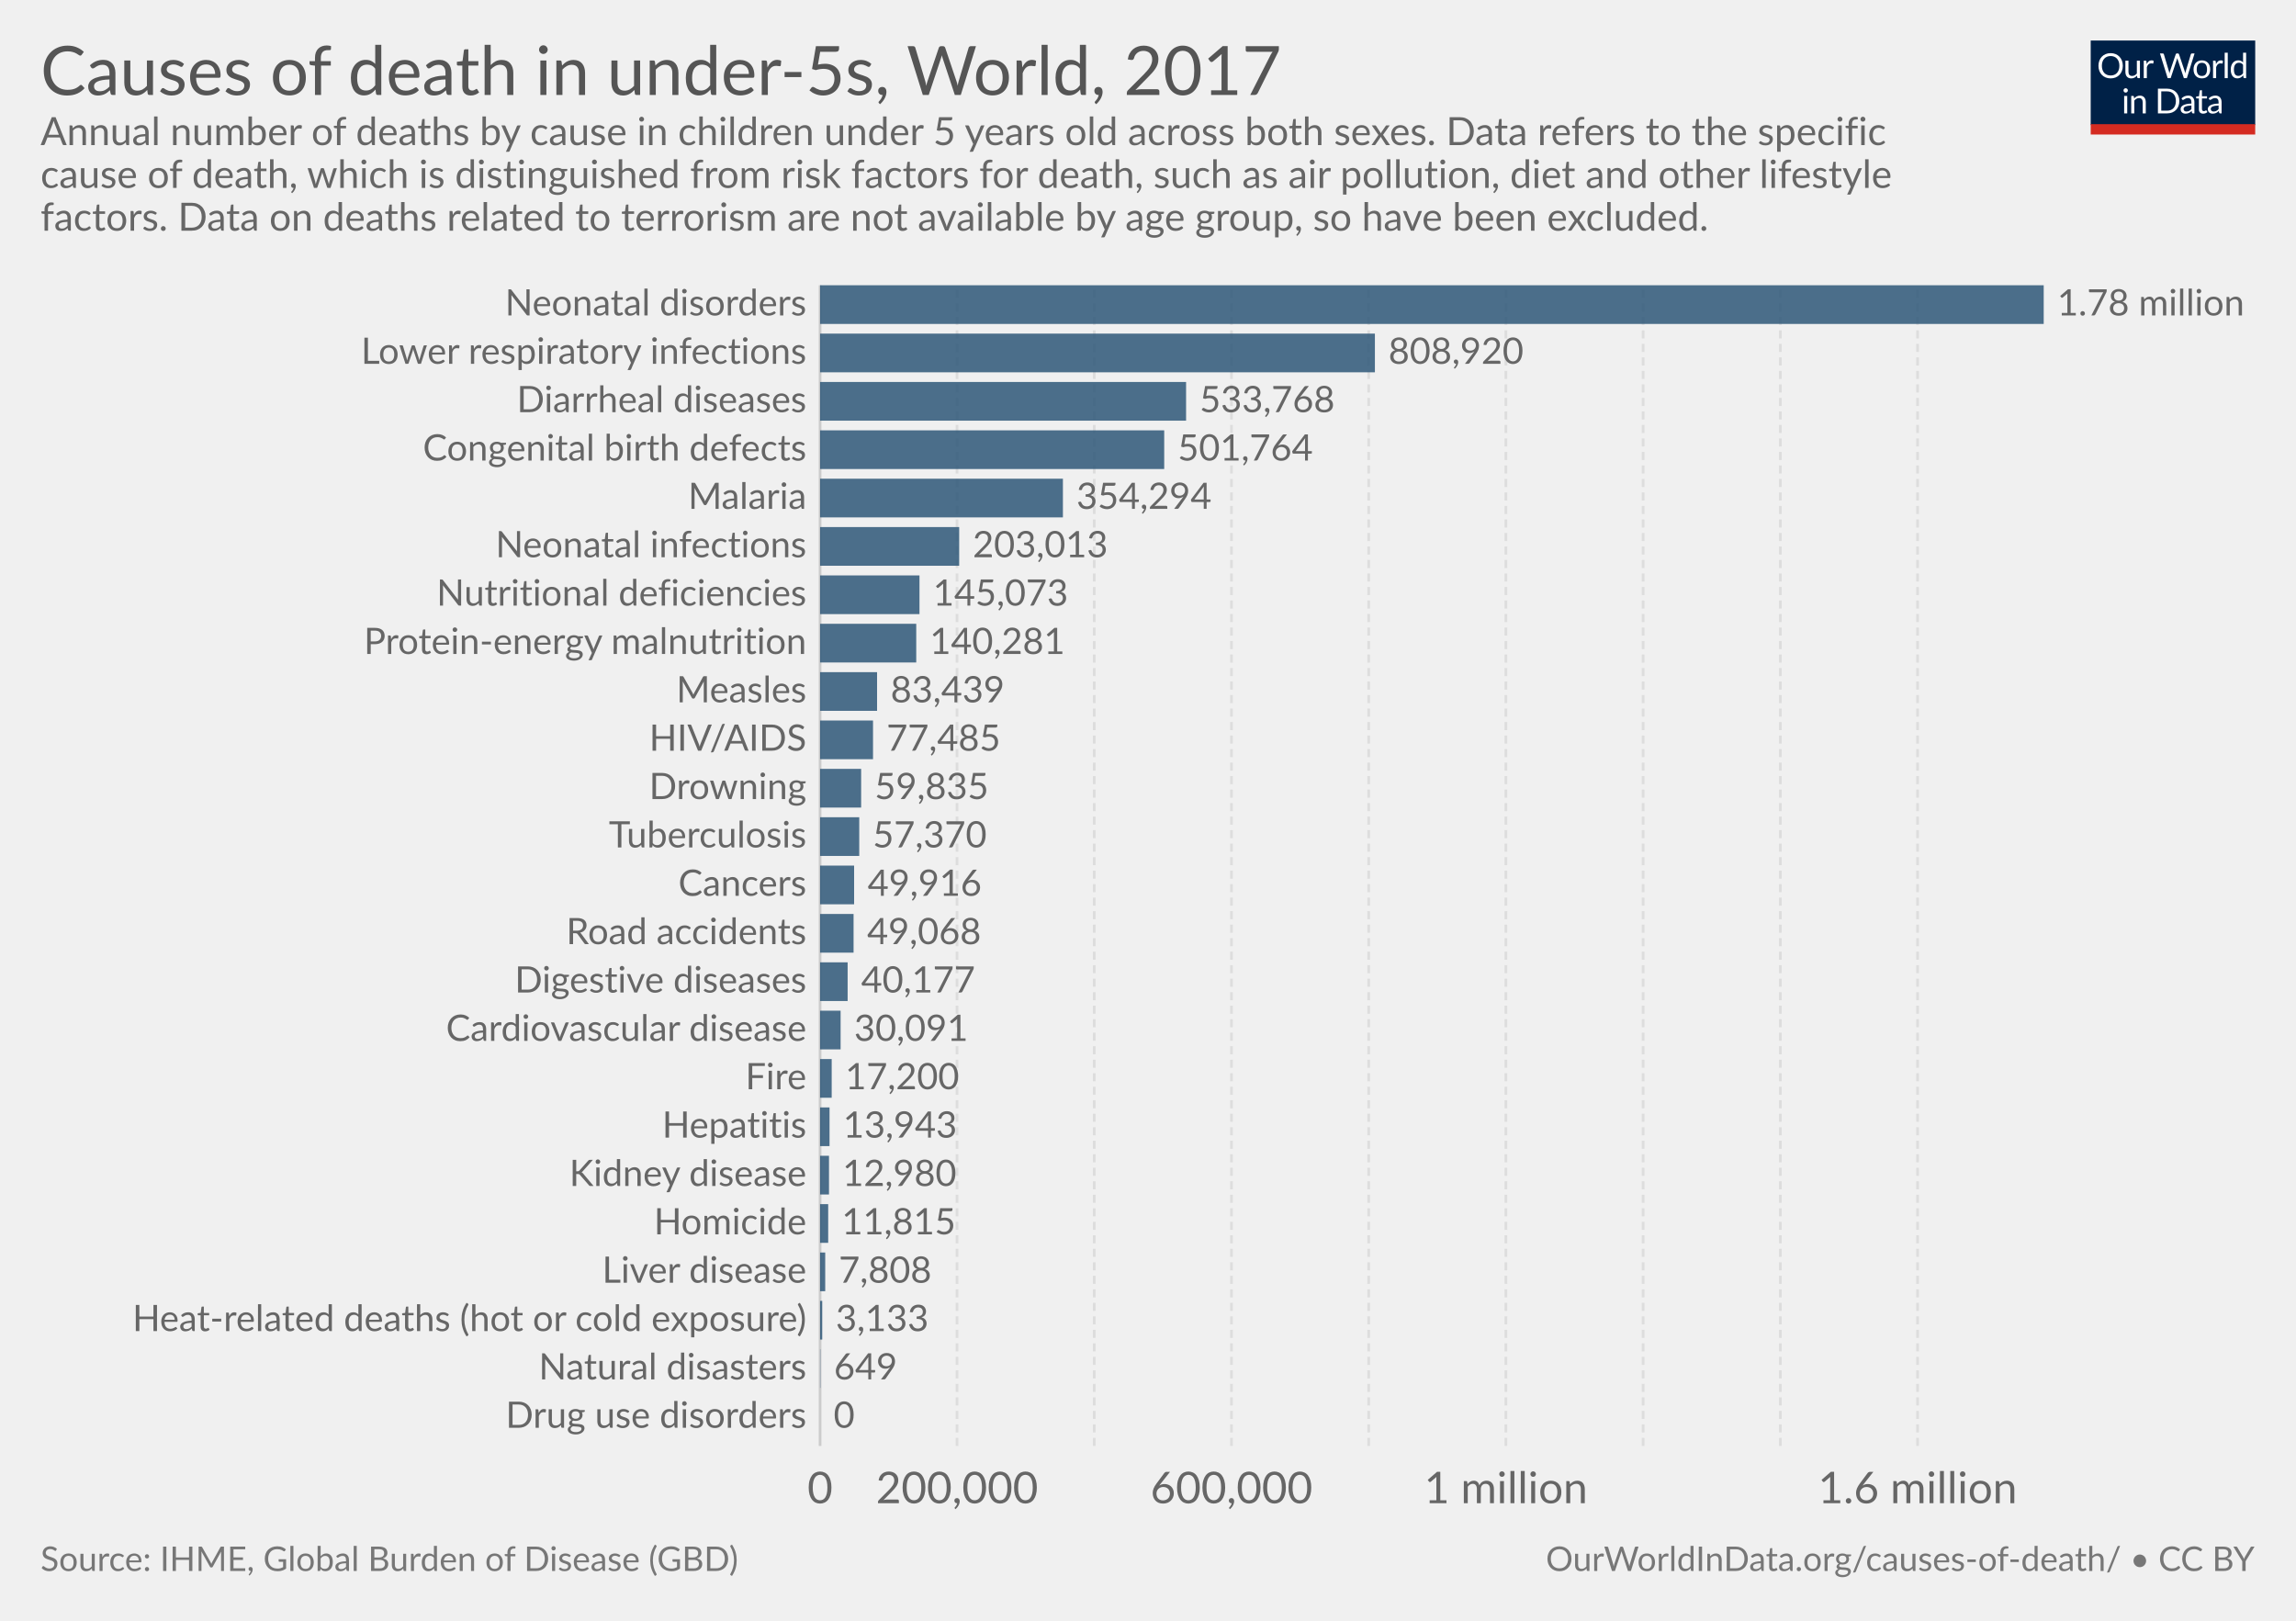
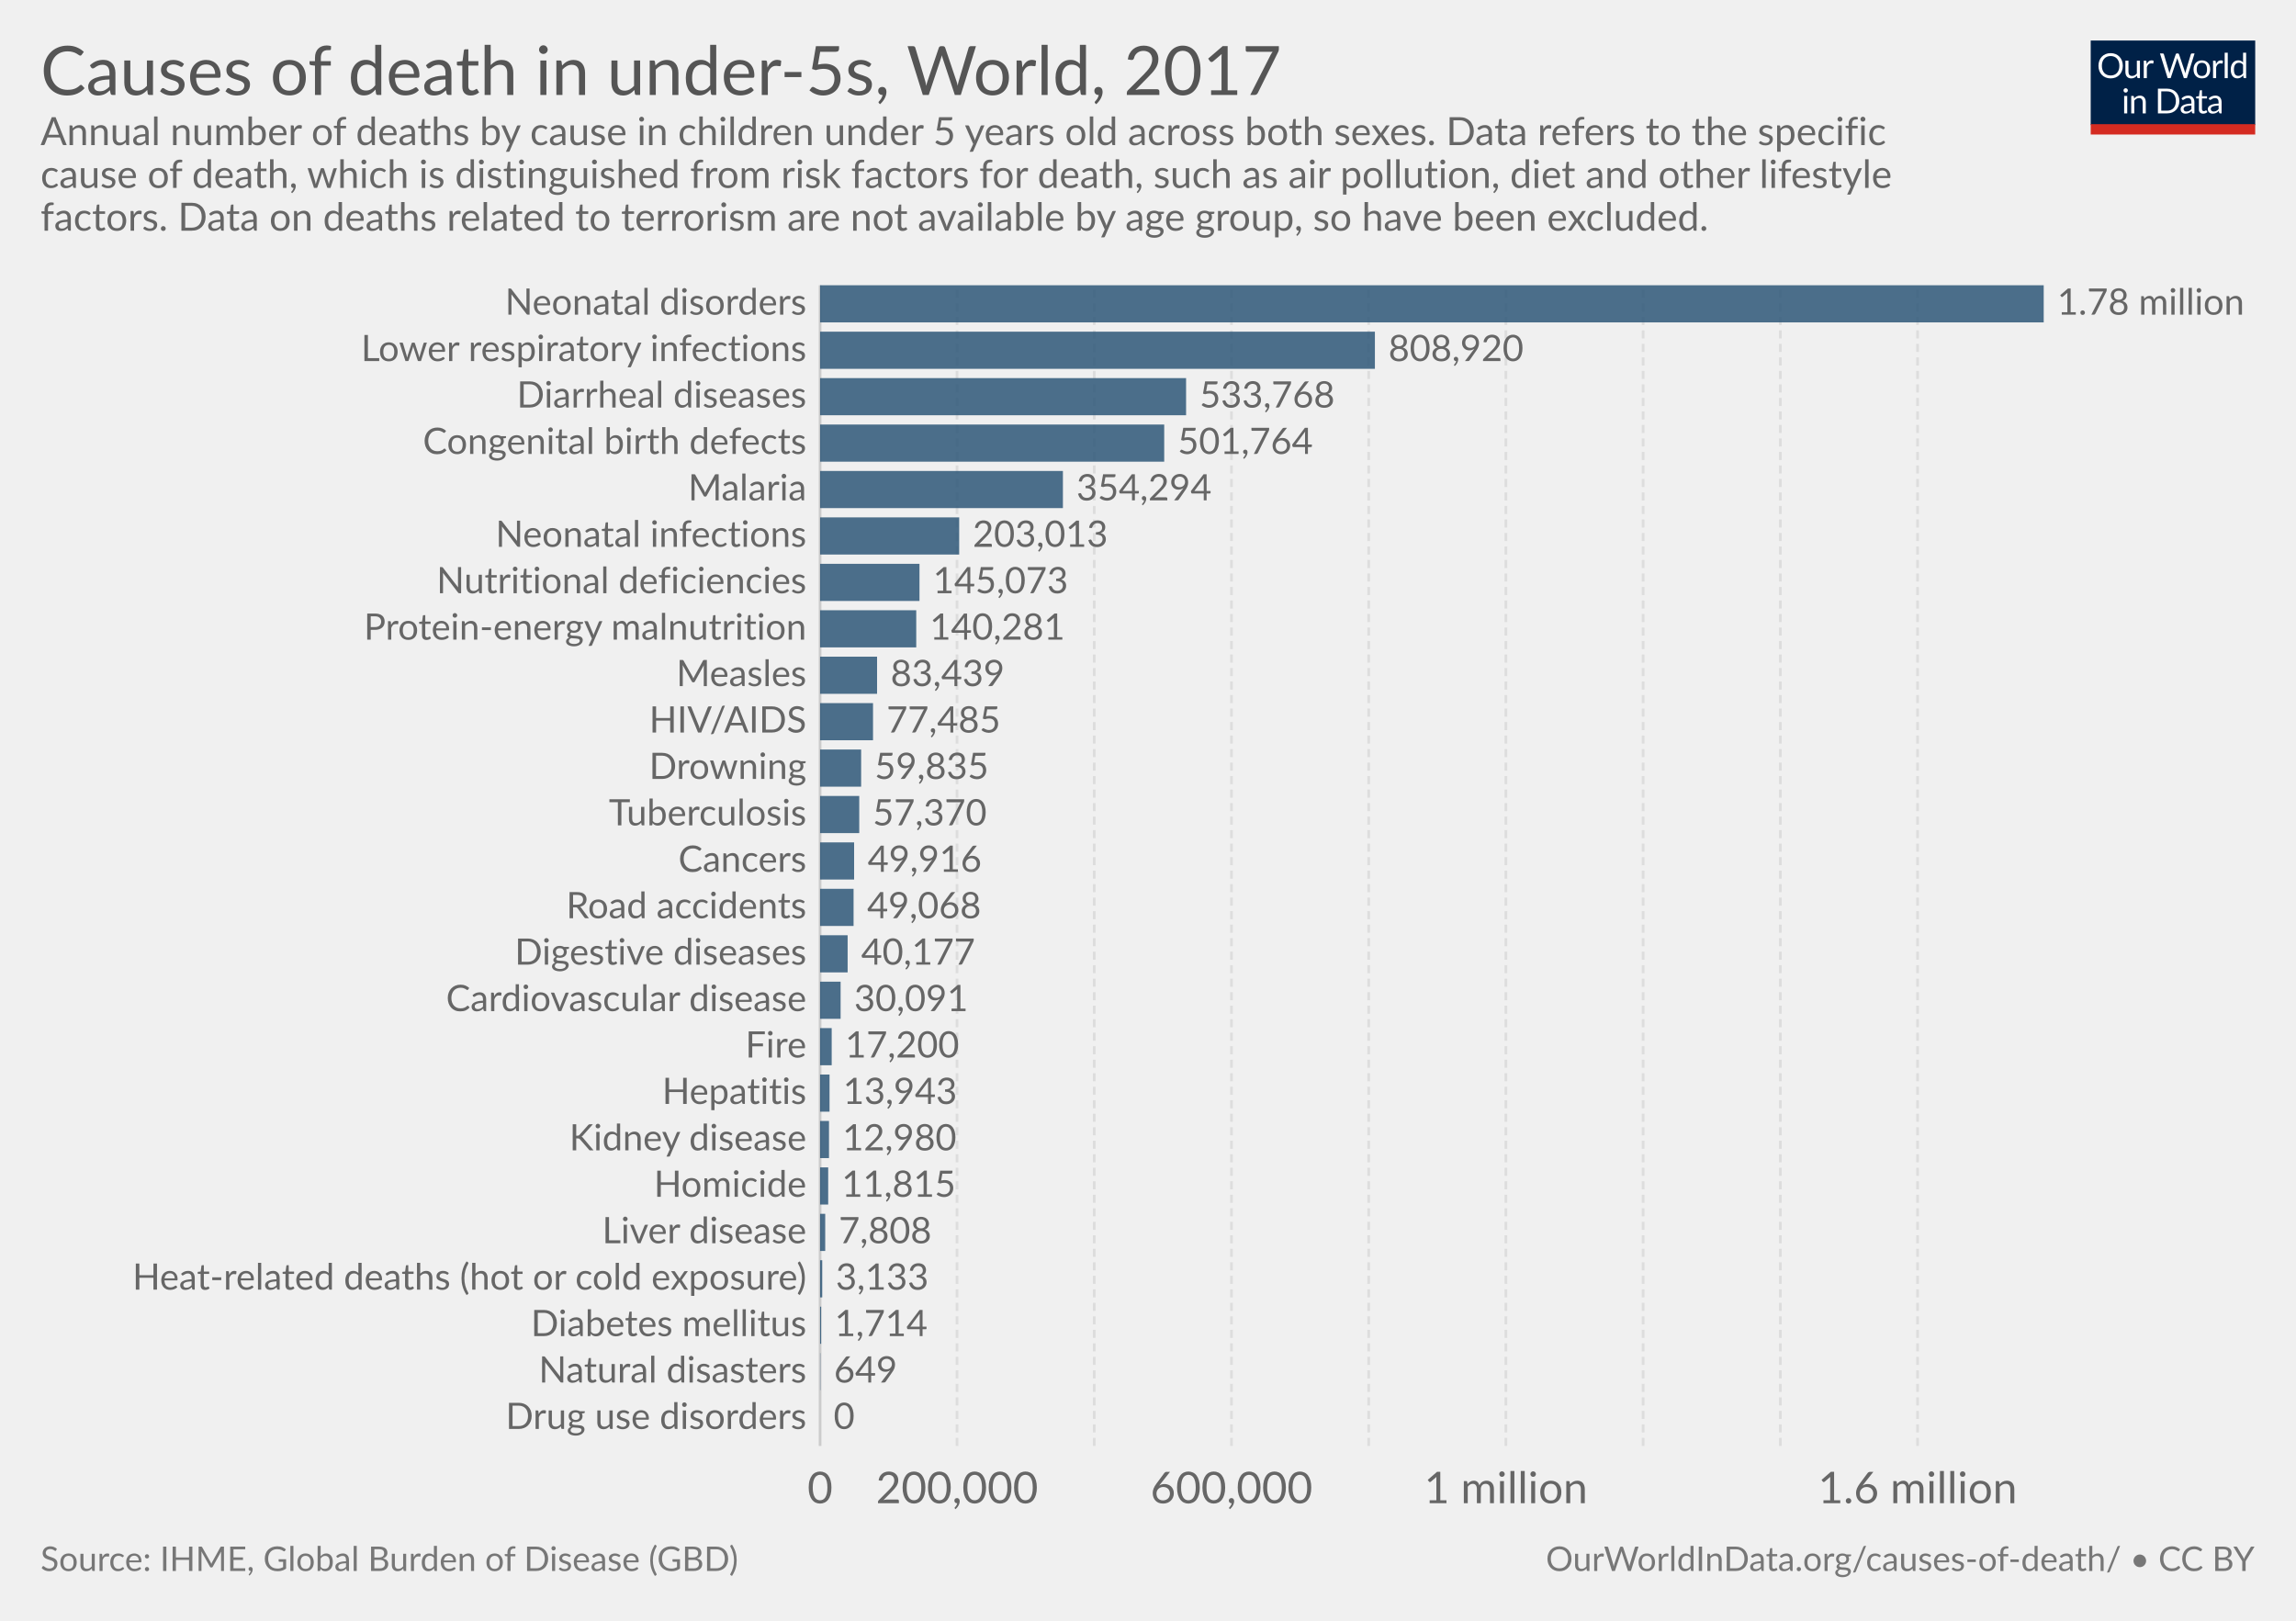
<svg xmlns="http://www.w3.org/2000/svg" version="1.1" style="font-family:Lato, 'Helvetica Neue', Helvetica, Arial, sans-serif;font-size:18px;background-color:white;text-rendering:optimizeLegibility;-webkit-font-smoothing:antialiased" width="850" height="600">
  <g class="HeaderView">
    <g transform="translate(774, 15) scale(0.29)">
      <svg width="210" height="120" viewBox="0 0 210 120" fill="none">
        <g clip-path="url(#clip0)">
          <path d="M0 0H210V107.89H0V0Z" fill="#002147" />
          <path d="M40.979 32.248C40.979 34.609 40.605 36.78 39.857 38.76C39.109 40.725 38.053 42.419 36.689 43.842C35.325 45.265 33.682 46.372 31.761 47.164C29.854 47.941 27.742 48.33 25.425 48.33C23.107 48.33 20.995 47.941 19.089 47.164C17.182 46.372 15.547 45.265 14.183 43.842C12.819 42.419 11.763 40.725 11.015 38.76C10.267 36.78 9.893 34.609 9.893 32.248C9.893 29.887 10.267 27.723 11.015 25.758C11.763 23.778 12.819 22.077 14.183 20.654C15.547 19.217 17.182 18.102 19.089 17.31C20.995 16.518 23.107 16.122 25.425 16.122C27.742 16.122 29.854 16.518 31.761 17.31C33.682 18.102 35.325 19.217 36.689 20.654C38.053 22.077 39.109 23.778 39.857 25.758C40.605 27.723 40.979 29.887 40.979 32.248ZM36.601 32.248C36.601 30.312 36.337 28.574 35.809 27.034C35.281 25.494 34.533 24.196 33.565 23.14C32.597 22.069 31.423 21.248 30.045 20.676C28.666 20.104 27.126 19.818 25.425 19.818C23.738 19.818 22.205 20.104 20.827 20.676C19.448 21.248 18.267 22.069 17.285 23.14C16.317 24.196 15.569 25.494 15.041 27.034C14.513 28.574 14.249 30.312 14.249 32.248C14.249 34.184 14.513 35.922 15.041 37.462C15.569 38.987 16.317 40.285 17.285 41.356C18.267 42.412 19.448 43.226 20.827 43.798C22.205 44.355 23.738 44.634 25.425 44.634C27.126 44.634 28.666 44.355 30.045 43.798C31.423 43.226 32.597 42.412 33.565 41.356C34.533 40.285 35.281 38.987 35.809 37.462C36.337 35.922 36.601 34.184 36.601 32.248ZM62.823 25.714V48H60.491C59.934 48 59.582 47.729 59.435 47.186L59.127 44.788C58.159 45.859 57.074 46.724 55.871 47.384C54.669 48.029 53.29 48.352 51.735 48.352C50.518 48.352 49.44 48.154 48.501 47.758C47.577 47.347 46.8 46.775 46.169 46.042C45.539 45.309 45.062 44.421 44.739 43.38C44.431 42.339 44.277 41.187 44.277 39.926V25.714H48.193V39.926C48.193 41.613 48.575 42.918 49.337 43.842C50.115 44.766 51.295 45.228 52.879 45.228C54.038 45.228 55.116 44.957 56.113 44.414C57.125 43.857 58.057 43.094 58.907 42.126V25.714H62.823ZM71.43 30.18C72.135 28.655 73 27.467 74.027 26.616C75.053 25.751 76.307 25.318 77.789 25.318C78.258 25.318 78.705 25.369 79.131 25.472C79.571 25.575 79.959 25.736 80.297 25.956L80.011 28.882C79.923 29.249 79.703 29.432 79.351 29.432C79.145 29.432 78.845 29.388 78.449 29.3C78.053 29.212 77.605 29.168 77.107 29.168C76.403 29.168 75.772 29.271 75.215 29.476C74.672 29.681 74.181 29.989 73.741 30.4C73.315 30.796 72.927 31.295 72.575 31.896C72.237 32.483 71.929 33.157 71.651 33.92V48H67.713V25.714H69.957C70.382 25.714 70.675 25.795 70.837 25.956C70.998 26.117 71.108 26.396 71.167 26.792L71.43 30.18ZM132.589 16.474L122.755 48H118.927L110.941 23.954C110.867 23.719 110.794 23.47 110.721 23.206C110.662 22.942 110.596 22.663 110.523 22.37C110.449 22.663 110.376 22.942 110.303 23.206C110.23 23.47 110.156 23.719 110.083 23.954L102.053 48H98.225L88.391 16.474H91.933C92.314 16.474 92.629 16.569 92.879 16.76C93.143 16.951 93.311 17.193 93.385 17.486L99.897 39.398C99.999 39.794 100.095 40.219 100.183 40.674C100.285 41.129 100.381 41.613 100.469 42.126C100.571 41.613 100.674 41.129 100.777 40.674C100.894 40.205 101.019 39.779 101.151 39.398L108.565 17.486C108.653 17.237 108.821 17.009 109.071 16.804C109.335 16.584 109.65 16.474 110.017 16.474H111.249C111.63 16.474 111.938 16.569 112.173 16.76C112.407 16.951 112.583 17.193 112.701 17.486L120.093 39.398C120.225 39.779 120.342 40.19 120.445 40.63C120.562 41.07 120.672 41.532 120.775 42.016C120.848 41.532 120.929 41.07 121.017 40.63C121.105 40.19 121.2 39.779 121.303 39.398L127.837 17.486C127.91 17.222 128.072 16.987 128.321 16.782C128.585 16.577 128.9 16.474 129.267 16.474H132.589ZM141.94 25.362C143.568 25.362 145.034 25.633 146.34 26.176C147.645 26.719 148.76 27.489 149.684 28.486C150.608 29.483 151.312 30.693 151.796 32.116C152.294 33.524 152.544 35.101 152.544 36.846C152.544 38.606 152.294 40.19 151.796 41.598C151.312 43.006 150.608 44.209 149.684 45.206C148.76 46.203 147.645 46.973 146.34 47.516C145.034 48.044 143.568 48.308 141.94 48.308C140.297 48.308 138.816 48.044 137.496 47.516C136.19 46.973 135.076 46.203 134.152 45.206C133.228 44.209 132.516 43.006 132.018 41.598C131.534 40.19 131.292 38.606 131.292 36.846C131.292 35.101 131.534 33.524 132.018 32.116C132.516 30.693 133.228 29.483 134.152 28.486C135.076 27.489 136.19 26.719 137.496 26.176C138.816 25.633 140.297 25.362 141.94 25.362ZM141.94 45.25C144.14 45.25 145.782 44.517 146.868 43.05C147.953 41.569 148.496 39.508 148.496 36.868C148.496 34.213 147.953 32.145 146.868 30.664C145.782 29.183 144.14 28.442 141.94 28.442C140.825 28.442 139.85 28.633 139.014 29.014C138.192 29.395 137.503 29.945 136.946 30.664C136.403 31.383 135.992 32.27 135.714 33.326C135.45 34.367 135.318 35.548 135.318 36.868C135.318 39.508 135.86 41.569 136.946 43.05C138.046 44.517 139.71 45.25 141.94 45.25ZM159.908 30.18C160.612 28.655 161.478 27.467 162.504 26.616C163.531 25.751 164.785 25.318 166.266 25.318C166.736 25.318 167.183 25.369 167.608 25.472C168.048 25.575 168.437 25.736 168.774 25.956L168.488 28.882C168.4 29.249 168.18 29.432 167.828 29.432C167.623 29.432 167.322 29.388 166.926 29.3C166.53 29.212 166.083 29.168 165.584 29.168C164.88 29.168 164.25 29.271 163.692 29.476C163.15 29.681 162.658 29.989 162.218 30.4C161.793 30.796 161.404 31.295 161.052 31.896C160.715 32.483 160.407 33.157 160.128 33.92V48H156.19V25.714H158.434C158.86 25.714 159.153 25.795 159.314 25.956C159.476 26.117 159.586 26.396 159.644 26.792L159.908 30.18ZM174.946 15.594V48H171.03V15.594H174.946ZM194.496 31.016C193.763 30.033 192.971 29.351 192.12 28.97C191.269 28.574 190.316 28.376 189.26 28.376C187.192 28.376 185.601 29.117 184.486 30.598C183.371 32.079 182.814 34.191 182.814 36.934C182.814 38.386 182.939 39.633 183.188 40.674C183.437 41.701 183.804 42.551 184.288 43.226C184.772 43.886 185.366 44.37 186.07 44.678C186.774 44.986 187.573 45.14 188.468 45.14C189.759 45.14 190.881 44.847 191.834 44.26C192.802 43.673 193.689 42.845 194.496 41.774V31.016ZM198.412 15.594V48H196.08C195.523 48 195.171 47.729 195.024 47.186L194.672 44.48C193.719 45.624 192.633 46.548 191.416 47.252C190.199 47.956 188.791 48.308 187.192 48.308C185.916 48.308 184.757 48.066 183.716 47.582C182.675 47.083 181.787 46.357 181.054 45.404C180.321 44.451 179.756 43.263 179.36 41.84C178.964 40.417 178.766 38.782 178.766 36.934C178.766 35.291 178.986 33.766 179.426 32.358C179.866 30.935 180.497 29.703 181.318 28.662C182.139 27.621 183.144 26.807 184.332 26.22C185.535 25.619 186.884 25.318 188.38 25.318C189.744 25.318 190.91 25.553 191.878 26.022C192.861 26.477 193.733 27.115 194.496 27.936V15.594H198.412ZM46.614 70.714V93H42.698V70.714H46.614ZM47.45 63.718C47.45 64.099 47.369 64.459 47.208 64.796C47.061 65.119 46.856 65.412 46.592 65.676C46.343 65.925 46.042 66.123 45.69 66.27C45.352 66.417 44.993 66.49 44.612 66.49C44.23 66.49 43.871 66.417 43.534 66.27C43.211 66.123 42.925 65.925 42.676 65.676C42.426 65.412 42.228 65.119 42.082 64.796C41.935 64.459 41.862 64.099 41.862 63.718C41.862 63.337 41.935 62.977 42.082 62.64C42.228 62.288 42.426 61.987 42.676 61.738C42.925 61.474 43.211 61.269 43.534 61.122C43.871 60.975 44.23 60.902 44.612 60.902C44.993 60.902 45.352 60.975 45.69 61.122C46.042 61.269 46.343 61.474 46.592 61.738C46.856 61.987 47.061 62.288 47.208 62.64C47.369 62.977 47.45 63.337 47.45 63.718ZM55.424 73.948C55.908 73.405 56.422 72.914 56.964 72.474C57.507 72.034 58.079 71.66 58.68 71.352C59.296 71.029 59.941 70.787 60.616 70.626C61.306 70.45 62.046 70.362 62.838 70.362C64.055 70.362 65.126 70.567 66.05 70.978C66.989 71.374 67.766 71.946 68.382 72.694C69.013 73.427 69.49 74.315 69.812 75.356C70.135 76.397 70.296 77.549 70.296 78.81V93H66.358V78.81C66.358 77.123 65.969 75.818 65.192 74.894C64.43 73.955 63.264 73.486 61.694 73.486C60.535 73.486 59.45 73.765 58.438 74.322C57.441 74.879 56.517 75.635 55.666 76.588V93H51.728V70.714H54.082C54.639 70.714 54.984 70.985 55.116 71.528L55.424 73.948ZM113.129 77.248C113.129 79.609 112.755 81.758 112.007 83.694C111.259 85.63 110.203 87.287 108.839 88.666C107.475 90.045 105.832 91.115 103.911 91.878C102.004 92.626 99.892 93 97.575 93H85.805V61.474H97.575C99.892 61.474 102.004 61.855 103.911 62.618C105.832 63.366 107.475 64.437 108.839 65.83C110.203 67.209 111.259 68.866 112.007 70.802C112.755 72.738 113.129 74.887 113.129 77.248ZM108.751 77.248C108.751 75.312 108.487 73.581 107.959 72.056C107.431 70.531 106.683 69.24 105.715 68.184C104.747 67.128 103.574 66.321 102.195 65.764C100.816 65.207 99.276 64.928 97.575 64.928H90.073V89.546H97.575C99.276 89.546 100.816 89.267 102.195 88.71C103.574 88.153 104.747 87.353 105.715 86.312C106.683 85.256 107.431 83.965 107.959 82.44C108.487 80.915 108.751 79.184 108.751 77.248ZM128.553 82.968C126.749 83.027 125.209 83.173 123.933 83.408C122.672 83.628 121.638 83.921 120.831 84.288C120.039 84.655 119.46 85.087 119.093 85.586C118.741 86.085 118.565 86.642 118.565 87.258C118.565 87.845 118.661 88.351 118.851 88.776C119.042 89.201 119.299 89.553 119.621 89.832C119.959 90.096 120.347 90.294 120.787 90.426C121.242 90.543 121.726 90.602 122.239 90.602C122.929 90.602 123.559 90.536 124.131 90.404C124.703 90.257 125.239 90.052 125.737 89.788C126.251 89.524 126.735 89.209 127.189 88.842C127.659 88.475 128.113 88.057 128.553 87.588V82.968ZM115.903 73.86C117.135 72.672 118.463 71.785 119.885 71.198C121.308 70.611 122.885 70.318 124.615 70.318C125.862 70.318 126.969 70.523 127.937 70.934C128.905 71.345 129.719 71.917 130.379 72.65C131.039 73.383 131.538 74.271 131.875 75.312C132.213 76.353 132.381 77.497 132.381 78.744V93H130.643C130.262 93 129.969 92.941 129.763 92.824C129.558 92.692 129.397 92.443 129.279 92.076L128.839 89.964C128.253 90.507 127.681 90.991 127.123 91.416C126.566 91.827 125.979 92.179 125.363 92.472C124.747 92.751 124.087 92.963 123.383 93.11C122.694 93.271 121.924 93.352 121.073 93.352C120.208 93.352 119.394 93.235 118.631 93C117.869 92.751 117.201 92.384 116.629 91.9C116.072 91.416 115.625 90.807 115.287 90.074C114.965 89.326 114.803 88.446 114.803 87.434C114.803 86.554 115.045 85.711 115.529 84.904C116.013 84.083 116.798 83.357 117.883 82.726C118.969 82.095 120.384 81.582 122.129 81.186C123.875 80.775 126.016 80.541 128.553 80.482V78.744C128.553 77.013 128.179 75.708 127.431 74.828C126.683 73.933 125.591 73.486 124.153 73.486C123.185 73.486 122.371 73.611 121.711 73.86C121.066 74.095 120.501 74.366 120.017 74.674C119.548 74.967 119.137 75.239 118.785 75.488C118.448 75.723 118.111 75.84 117.773 75.84C117.509 75.84 117.282 75.774 117.091 75.642C116.901 75.495 116.739 75.319 116.607 75.114L115.903 73.86ZM143.568 93.352C141.808 93.352 140.451 92.861 139.498 91.878C138.559 90.895 138.09 89.48 138.09 87.632V73.992H135.406C135.171 73.992 134.973 73.926 134.812 73.794C134.65 73.647 134.57 73.427 134.57 73.134V71.572L138.222 71.11L139.124 64.224C139.168 64.004 139.263 63.828 139.41 63.696C139.571 63.549 139.776 63.476 140.026 63.476H142.006V71.154H148.452V73.992H142.006V87.368C142.006 88.307 142.233 89.003 142.688 89.458C143.142 89.913 143.729 90.14 144.448 90.14C144.858 90.14 145.21 90.089 145.504 89.986C145.812 89.869 146.076 89.744 146.296 89.612C146.516 89.48 146.699 89.363 146.846 89.26C147.007 89.143 147.146 89.084 147.264 89.084C147.469 89.084 147.652 89.209 147.814 89.458L148.958 91.328C148.283 91.959 147.469 92.457 146.516 92.824C145.562 93.176 144.58 93.352 143.568 93.352ZM163.253 82.968C161.449 83.027 159.909 83.173 158.633 83.408C157.372 83.628 156.338 83.921 155.531 84.288C154.739 84.655 154.16 85.087 153.793 85.586C153.441 86.085 153.265 86.642 153.265 87.258C153.265 87.845 153.36 88.351 153.551 88.776C153.742 89.201 153.998 89.553 154.321 89.832C154.658 90.096 155.047 90.294 155.487 90.426C155.942 90.543 156.426 90.602 156.939 90.602C157.628 90.602 158.259 90.536 158.831 90.404C159.403 90.257 159.938 90.052 160.437 89.788C160.95 89.524 161.434 89.209 161.889 88.842C162.358 88.475 162.813 88.057 163.253 87.588V82.968ZM150.603 73.86C151.835 72.672 153.162 71.785 154.585 71.198C156.008 70.611 157.584 70.318 159.315 70.318C160.562 70.318 161.669 70.523 162.637 70.934C163.605 71.345 164.419 71.917 165.079 72.65C165.739 73.383 166.238 74.271 166.575 75.312C166.912 76.353 167.081 77.497 167.081 78.744V93H165.343C164.962 93 164.668 92.941 164.463 92.824C164.258 92.692 164.096 92.443 163.979 92.076L163.539 89.964C162.952 90.507 162.38 90.991 161.823 91.416C161.266 91.827 160.679 92.179 160.063 92.472C159.447 92.751 158.787 92.963 158.083 93.11C157.394 93.271 156.624 93.352 155.773 93.352C154.908 93.352 154.094 93.235 153.331 93C152.568 92.751 151.901 92.384 151.329 91.9C150.772 91.416 150.324 90.807 149.987 90.074C149.664 89.326 149.503 88.446 149.503 87.434C149.503 86.554 149.745 85.711 150.229 84.904C150.713 84.083 151.498 83.357 152.583 82.726C153.668 82.095 155.084 81.582 156.829 81.186C158.574 80.775 160.716 80.541 163.253 80.482V78.744C163.253 77.013 162.879 75.708 162.131 74.828C161.383 73.933 160.29 73.486 158.853 73.486C157.885 73.486 157.071 73.611 156.411 73.86C155.766 74.095 155.201 74.366 154.717 74.674C154.248 74.967 153.837 75.239 153.485 75.488C153.148 75.723 152.81 75.84 152.473 75.84C152.209 75.84 151.982 75.774 151.791 75.642C151.6 75.495 151.439 75.319 151.307 75.114L150.603 73.86Z" fill="white" />
          <rect y="106.789" width="210" height="13.211" fill="#D42B21" />
        </g>
        <defs>
          <clipPath id="clip0">
            <rect width="210" height="120" fill="white" />
          </clipPath>
        </defs>
      </svg>
    </g>
    <a href="https://ourworldindata.org/grapher/causes-of-death-in-under-5s" target="_blank">
      <text font-size="25.20" x="15.0" y="35.2" fill="#555">
        <tspan x="15" y="35.16">Causes of death in under-5s, World, 2017</tspan>
      </text>
    </a>
    <text font-size="14.40" x="15.0" y="53.7" fill="#666">
      <tspan x="15" y="53.72">Annual number of deaths by cause in children under 5 years old across both sexes. Data refers to the specific</tspan>
      <tspan x="15" y="69.56">cause of death, which is distinguished from risk factors for death, such as air pollution, diet and other lifestyle</tspan>
      <tspan x="15" y="85.4">factors. Data on deaths related to terrorism are not available by age group, so have been excluded.</tspan>
    </text>
  </g>
  <g class="DiscreteBarChart">
    <rect x="15" y="105.6" width="810" height="450.9" opacity="0" fill="rgba(255,255,255,0)" />
    <g class="HorizontalAxis">
      <text x="303.6" y="556.5" fill="#666" text-anchor="middle" font-size="16.2">0</text>
      <text x="354.3" y="556.5" fill="#666" text-anchor="middle" font-size="16.2">200,000</text>
      <text x="455.9" y="556.5" fill="#666" text-anchor="middle" font-size="16.2">600,000</text>
      <text x="557.5" y="556.5" fill="#666" text-anchor="middle" font-size="16.2">1 million</text>
      <text x="709.9" y="556.5" fill="#666" text-anchor="middle" font-size="16.2">1.6 million</text>
    </g>
    <g class="AxisGridLines">
      <line x1="303.6" y1="535.30" x2="303.6" y2="105.60" stroke="#ccc" />
      <line x1="354.3" y1="535.30" x2="354.3" y2="105.60" stroke="#ddd" stroke-dasharray="3,2" />
      <line x1="405.1" y1="535.30" x2="405.1" y2="105.60" stroke="#ddd" stroke-dasharray="3,2" />
      <line x1="455.9" y1="535.30" x2="455.9" y2="105.60" stroke="#ddd" stroke-dasharray="3,2" />
      <line x1="506.7" y1="535.30" x2="506.7" y2="105.60" stroke="#ddd" stroke-dasharray="3,2" />
      <line x1="557.5" y1="535.30" x2="557.5" y2="105.60" stroke="#ddd" stroke-dasharray="3,2" />
      <line x1="608.3" y1="535.30" x2="608.3" y2="105.60" stroke="#ddd" stroke-dasharray="3,2" />
      <line x1="659.1" y1="535.30" x2="659.1" y2="105.60" stroke="#ddd" stroke-dasharray="3,2" />
      <line x1="709.9" y1="535.30" x2="709.9" y2="105.60" stroke="#ddd" stroke-dasharray="3,2" />
    </g>
    <g class="bar">
-       <text x="298.558" y="112.762" fill="#666" dominant-baseline="middle" text-anchor="end" font-size="13.5">Neonatal disorders</text>
-       <rect x="303.6" y="105.6" width="453" height="14.323" fill="#2E5778" opacity="0.85" />
-       <text x="761.6" y="112.762" fill="#666" dominant-baseline="middle" text-anchor="start" font-size="13.5">1.78 million</text>
+       <text x="298.558" y="112.475" fill="#666" dominant-baseline="middle" text-anchor="end" font-size="13.5">Neonatal disorders</text>
+       <rect x="303.6" y="105.6" width="453" height="13.75" fill="#2E5778" opacity="0.85" />
+       <text x="761.6" y="112.475" fill="#666" dominant-baseline="middle" text-anchor="start" font-size="13.5">1.78 million</text>
    </g>
    <g class="bar">
-       <text x="298.558" y="130.666" fill="#666" dominant-baseline="middle" text-anchor="end" font-size="13.5">Lower respiratory infections</text>
-       <rect x="303.6" y="123.504" width="205.4" height="14.323" fill="#2E5778" opacity="0.85" />
-       <text x="514" y="130.666" fill="#666" dominant-baseline="middle" text-anchor="start" font-size="13.5">808,920</text>
+       <text x="298.558" y="129.663" fill="#666" dominant-baseline="middle" text-anchor="end" font-size="13.5">Lower respiratory infections</text>
+       <rect x="303.6" y="122.788" width="205.4" height="13.75" fill="#2E5778" opacity="0.85" />
+       <text x="514" y="129.663" fill="#666" dominant-baseline="middle" text-anchor="start" font-size="13.5">808,920</text>
    </g>
    <g class="bar">
-       <text x="298.558" y="148.57" fill="#666" dominant-baseline="middle" text-anchor="end" font-size="13.5">Diarrheal diseases</text>
-       <rect x="303.6" y="141.408" width="135.5" height="14.323" fill="#2E5778" opacity="0.85" />
-       <text x="444.1" y="148.57" fill="#666" dominant-baseline="middle" text-anchor="start" font-size="13.5">533,768</text>
+       <text x="298.558" y="146.851" fill="#666" dominant-baseline="middle" text-anchor="end" font-size="13.5">Diarrheal diseases</text>
+       <rect x="303.6" y="139.976" width="135.5" height="13.75" fill="#2E5778" opacity="0.85" />
+       <text x="444.1" y="146.851" fill="#666" dominant-baseline="middle" text-anchor="start" font-size="13.5">533,768</text>
    </g>
    <g class="bar">
-       <text x="298.558" y="166.474" fill="#666" dominant-baseline="middle" text-anchor="end" font-size="13.5">Congenital birth defects</text>
-       <rect x="303.6" y="159.312" width="127.4" height="14.323" fill="#2E5778" opacity="0.85" />
-       <text x="436" y="166.474" fill="#666" dominant-baseline="middle" text-anchor="start" font-size="13.5">501,764</text>
+       <text x="298.558" y="164.039" fill="#666" dominant-baseline="middle" text-anchor="end" font-size="13.5">Congenital birth defects</text>
+       <rect x="303.6" y="157.164" width="127.4" height="13.75" fill="#2E5778" opacity="0.85" />
+       <text x="436" y="164.039" fill="#666" dominant-baseline="middle" text-anchor="start" font-size="13.5">501,764</text>
    </g>
    <g class="bar">
-       <text x="298.558" y="184.378" fill="#666" dominant-baseline="middle" text-anchor="end" font-size="13.5">Malaria</text>
-       <rect x="303.6" y="177.217" width="89.9" height="14.323" fill="#2E5778" opacity="0.85" />
-       <text x="398.5" y="184.378" fill="#666" dominant-baseline="middle" text-anchor="start" font-size="13.5">354,294</text>
+       <text x="298.558" y="181.227" fill="#666" dominant-baseline="middle" text-anchor="end" font-size="13.5">Malaria</text>
+       <rect x="303.6" y="174.352" width="89.9" height="13.75" fill="#2E5778" opacity="0.85" />
+       <text x="398.5" y="181.227" fill="#666" dominant-baseline="middle" text-anchor="start" font-size="13.5">354,294</text>
    </g>
    <g class="bar">
-       <text x="298.558" y="202.282" fill="#666" dominant-baseline="middle" text-anchor="end" font-size="13.5">Neonatal infections</text>
-       <rect x="303.6" y="195.121" width="51.5" height="14.323" fill="#2E5778" opacity="0.85" />
-       <text x="360.1" y="202.282" fill="#666" dominant-baseline="middle" text-anchor="start" font-size="13.5">203,013</text>
+       <text x="298.558" y="198.415" fill="#666" dominant-baseline="middle" text-anchor="end" font-size="13.5">Neonatal infections</text>
+       <rect x="303.6" y="191.54" width="51.5" height="13.75" fill="#2E5778" opacity="0.85" />
+       <text x="360.1" y="198.415" fill="#666" dominant-baseline="middle" text-anchor="start" font-size="13.5">203,013</text>
    </g>
    <g class="bar">
-       <text x="298.558" y="220.187" fill="#666" dominant-baseline="middle" text-anchor="end" font-size="13.5">Nutritional deficiencies</text>
-       <rect x="303.6" y="213.025" width="36.8" height="14.323" fill="#2E5778" opacity="0.85" />
-       <text x="345.4" y="220.187" fill="#666" dominant-baseline="middle" text-anchor="start" font-size="13.5">145,073</text>
+       <text x="298.558" y="215.603" fill="#666" dominant-baseline="middle" text-anchor="end" font-size="13.5">Nutritional deficiencies</text>
+       <rect x="303.6" y="208.728" width="36.8" height="13.75" fill="#2E5778" opacity="0.85" />
+       <text x="345.4" y="215.603" fill="#666" dominant-baseline="middle" text-anchor="start" font-size="13.5">145,073</text>
    </g>
    <g class="bar">
-       <text x="298.558" y="238.091" fill="#666" dominant-baseline="middle" text-anchor="end" font-size="13.5">Protein-energy malnutrition</text>
-       <rect x="303.6" y="230.929" width="35.6" height="14.323" fill="#2E5778" opacity="0.85" />
-       <text x="344.2" y="238.091" fill="#666" dominant-baseline="middle" text-anchor="start" font-size="13.5">140,281</text>
+       <text x="298.558" y="232.791" fill="#666" dominant-baseline="middle" text-anchor="end" font-size="13.5">Protein-energy malnutrition</text>
+       <rect x="303.6" y="225.916" width="35.6" height="13.75" fill="#2E5778" opacity="0.85" />
+       <text x="344.2" y="232.791" fill="#666" dominant-baseline="middle" text-anchor="start" font-size="13.5">140,281</text>
    </g>
    <g class="bar">
-       <text x="298.558" y="255.995" fill="#666" dominant-baseline="middle" text-anchor="end" font-size="13.5">Measles</text>
-       <rect x="303.6" y="248.833" width="21.1" height="14.323" fill="#2E5778" opacity="0.85" />
-       <text x="329.7" y="255.995" fill="#666" dominant-baseline="middle" text-anchor="start" font-size="13.5">83,439</text>
+       <text x="298.558" y="249.979" fill="#666" dominant-baseline="middle" text-anchor="end" font-size="13.5">Measles</text>
+       <rect x="303.6" y="243.104" width="21.1" height="13.75" fill="#2E5778" opacity="0.85" />
+       <text x="329.7" y="249.979" fill="#666" dominant-baseline="middle" text-anchor="start" font-size="13.5">83,439</text>
    </g>
    <g class="bar">
-       <text x="298.558" y="273.899" fill="#666" dominant-baseline="middle" text-anchor="end" font-size="13.5">HIV/AIDS</text>
-       <rect x="303.6" y="266.737" width="19.6" height="14.323" fill="#2E5778" opacity="0.85" />
-       <text x="328.2" y="273.899" fill="#666" dominant-baseline="middle" text-anchor="start" font-size="13.5">77,485</text>
+       <text x="298.558" y="267.167" fill="#666" dominant-baseline="middle" text-anchor="end" font-size="13.5">HIV/AIDS</text>
+       <rect x="303.6" y="260.292" width="19.6" height="13.75" fill="#2E5778" opacity="0.85" />
+       <text x="328.2" y="267.167" fill="#666" dominant-baseline="middle" text-anchor="start" font-size="13.5">77,485</text>
    </g>
    <g class="bar">
-       <text x="298.558" y="291.803" fill="#666" dominant-baseline="middle" text-anchor="end" font-size="13.5">Drowning</text>
-       <rect x="303.6" y="284.642" width="15.2" height="14.323" fill="#2E5778" opacity="0.85" />
-       <text x="323.8" y="291.803" fill="#666" dominant-baseline="middle" text-anchor="start" font-size="13.5">59,835</text>
+       <text x="298.558" y="284.355" fill="#666" dominant-baseline="middle" text-anchor="end" font-size="13.5">Drowning</text>
+       <rect x="303.6" y="277.48" width="15.2" height="13.75" fill="#2E5778" opacity="0.85" />
+       <text x="323.8" y="284.355" fill="#666" dominant-baseline="middle" text-anchor="start" font-size="13.5">59,835</text>
    </g>
    <g class="bar">
-       <text x="298.558" y="309.707" fill="#666" dominant-baseline="middle" text-anchor="end" font-size="13.5">Tuberculosis</text>
-       <rect x="303.6" y="302.546" width="14.5" height="14.323" fill="#2E5778" opacity="0.85" />
-       <text x="323.1" y="309.707" fill="#666" dominant-baseline="middle" text-anchor="start" font-size="13.5">57,370</text>
+       <text x="298.558" y="301.543" fill="#666" dominant-baseline="middle" text-anchor="end" font-size="13.5">Tuberculosis</text>
+       <rect x="303.6" y="294.668" width="14.5" height="13.75" fill="#2E5778" opacity="0.85" />
+       <text x="323.1" y="301.543" fill="#666" dominant-baseline="middle" text-anchor="start" font-size="13.5">57,370</text>
    </g>
    <g class="bar">
-       <text x="298.558" y="327.612" fill="#666" dominant-baseline="middle" text-anchor="end" font-size="13.5">Cancers</text>
-       <rect x="303.6" y="320.45" width="12.6" height="14.323" fill="#2E5778" opacity="0.85" />
-       <text x="321.2" y="327.612" fill="#666" dominant-baseline="middle" text-anchor="start" font-size="13.5">49,916</text>
+       <text x="298.558" y="318.731" fill="#666" dominant-baseline="middle" text-anchor="end" font-size="13.5">Cancers</text>
+       <rect x="303.6" y="311.856" width="12.6" height="13.75" fill="#2E5778" opacity="0.85" />
+       <text x="321.2" y="318.731" fill="#666" dominant-baseline="middle" text-anchor="start" font-size="13.5">49,916</text>
    </g>
    <g class="bar">
-       <text x="298.558" y="345.516" fill="#666" dominant-baseline="middle" text-anchor="end" font-size="13.5">Road accidents</text>
-       <rect x="303.6" y="338.354" width="12.4" height="14.323" fill="#2E5778" opacity="0.85" />
-       <text x="321" y="345.516" fill="#666" dominant-baseline="middle" text-anchor="start" font-size="13.5">49,068</text>
+       <text x="298.558" y="335.919" fill="#666" dominant-baseline="middle" text-anchor="end" font-size="13.5">Road accidents</text>
+       <rect x="303.6" y="329.044" width="12.4" height="13.75" fill="#2E5778" opacity="0.85" />
+       <text x="321" y="335.919" fill="#666" dominant-baseline="middle" text-anchor="start" font-size="13.5">49,068</text>
    </g>
    <g class="bar">
-       <text x="298.558" y="363.42" fill="#666" dominant-baseline="middle" text-anchor="end" font-size="13.5">Digestive diseases</text>
-       <rect x="303.6" y="356.258" width="10.2" height="14.323" fill="#2E5778" opacity="0.85" />
-       <text x="318.8" y="363.42" fill="#666" dominant-baseline="middle" text-anchor="start" font-size="13.5">40,177</text>
+       <text x="298.558" y="353.107" fill="#666" dominant-baseline="middle" text-anchor="end" font-size="13.5">Digestive diseases</text>
+       <rect x="303.6" y="346.232" width="10.2" height="13.75" fill="#2E5778" opacity="0.85" />
+       <text x="318.8" y="353.107" fill="#666" dominant-baseline="middle" text-anchor="start" font-size="13.5">40,177</text>
    </g>
    <g class="bar">
-       <text x="298.558" y="381.324" fill="#666" dominant-baseline="middle" text-anchor="end" font-size="13.5">Cardiovascular disease</text>
-       <rect x="303.6" y="374.162" width="7.6" height="14.323" fill="#2E5778" opacity="0.85" />
-       <text x="316.2" y="381.324" fill="#666" dominant-baseline="middle" text-anchor="start" font-size="13.5">30,091</text>
+       <text x="298.558" y="370.295" fill="#666" dominant-baseline="middle" text-anchor="end" font-size="13.5">Cardiovascular disease</text>
+       <rect x="303.6" y="363.42" width="7.6" height="13.75" fill="#2E5778" opacity="0.85" />
+       <text x="316.2" y="370.295" fill="#666" dominant-baseline="middle" text-anchor="start" font-size="13.5">30,091</text>
    </g>
    <g class="bar">
-       <text x="298.558" y="399.228" fill="#666" dominant-baseline="middle" text-anchor="end" font-size="13.5">Fire</text>
-       <rect x="303.6" y="392.067" width="4.3" height="14.323" fill="#2E5778" opacity="0.85" />
-       <text x="312.9" y="399.228" fill="#666" dominant-baseline="middle" text-anchor="start" font-size="13.5">17,200</text>
+       <text x="298.558" y="387.483" fill="#666" dominant-baseline="middle" text-anchor="end" font-size="13.5">Fire</text>
+       <rect x="303.6" y="380.608" width="4.3" height="13.75" fill="#2E5778" opacity="0.85" />
+       <text x="312.9" y="387.483" fill="#666" dominant-baseline="middle" text-anchor="start" font-size="13.5">17,200</text>
    </g>
    <g class="bar">
-       <text x="298.558" y="417.132" fill="#666" dominant-baseline="middle" text-anchor="end" font-size="13.5">Hepatitis</text>
-       <rect x="303.6" y="409.971" width="3.5" height="14.323" fill="#2E5778" opacity="0.85" />
-       <text x="312.1" y="417.132" fill="#666" dominant-baseline="middle" text-anchor="start" font-size="13.5">13,943</text>
+       <text x="298.558" y="404.671" fill="#666" dominant-baseline="middle" text-anchor="end" font-size="13.5">Hepatitis</text>
+       <rect x="303.6" y="397.796" width="3.5" height="13.75" fill="#2E5778" opacity="0.85" />
+       <text x="312.1" y="404.671" fill="#666" dominant-baseline="middle" text-anchor="start" font-size="13.5">13,943</text>
    </g>
    <g class="bar">
-       <text x="298.558" y="435.037" fill="#666" dominant-baseline="middle" text-anchor="end" font-size="13.5">Kidney disease</text>
-       <rect x="303.6" y="427.875" width="3.3" height="14.323" fill="#2E5778" opacity="0.85" />
-       <text x="311.9" y="435.037" fill="#666" dominant-baseline="middle" text-anchor="start" font-size="13.5">12,980</text>
+       <text x="298.558" y="421.859" fill="#666" dominant-baseline="middle" text-anchor="end" font-size="13.5">Kidney disease</text>
+       <rect x="303.6" y="414.984" width="3.3" height="13.75" fill="#2E5778" opacity="0.85" />
+       <text x="311.9" y="421.859" fill="#666" dominant-baseline="middle" text-anchor="start" font-size="13.5">12,980</text>
    </g>
    <g class="bar">
-       <text x="298.558" y="452.941" fill="#666" dominant-baseline="middle" text-anchor="end" font-size="13.5">Homicide</text>
-       <rect x="303.6" y="445.779" width="3" height="14.323" fill="#2E5778" opacity="0.85" />
-       <text x="311.6" y="452.941" fill="#666" dominant-baseline="middle" text-anchor="start" font-size="13.5">11,815</text>
+       <text x="298.558" y="439.047" fill="#666" dominant-baseline="middle" text-anchor="end" font-size="13.5">Homicide</text>
+       <rect x="303.6" y="432.172" width="3" height="13.75" fill="#2E5778" opacity="0.85" />
+       <text x="311.6" y="439.047" fill="#666" dominant-baseline="middle" text-anchor="start" font-size="13.5">11,815</text>
    </g>
    <g class="bar">
-       <text x="298.558" y="470.845" fill="#666" dominant-baseline="middle" text-anchor="end" font-size="13.5">Liver disease</text>
-       <rect x="303.6" y="463.683" width="1.9" height="14.323" fill="#2E5778" opacity="0.85" />
-       <text x="310.5" y="470.845" fill="#666" dominant-baseline="middle" text-anchor="start" font-size="13.5">7,808</text>
+       <text x="298.558" y="456.235" fill="#666" dominant-baseline="middle" text-anchor="end" font-size="13.5">Liver disease</text>
+       <rect x="303.6" y="449.36" width="1.9" height="13.75" fill="#2E5778" opacity="0.85" />
+       <text x="310.5" y="456.235" fill="#666" dominant-baseline="middle" text-anchor="start" font-size="13.5">7,808</text>
    </g>
    <g class="bar">
-       <text x="298.558" y="488.749" fill="#666" dominant-baseline="middle" text-anchor="end" font-size="13.5">Heat-related deaths (hot or cold exposure)</text>
-       <rect x="303.6" y="481.587" width="0.8" height="14.323" fill="#2E5778" opacity="0.85" />
-       <text x="309.4" y="488.749" fill="#666" dominant-baseline="middle" text-anchor="start" font-size="13.5">3,133</text>
+       <text x="298.558" y="473.423" fill="#666" dominant-baseline="middle" text-anchor="end" font-size="13.5">Heat-related deaths (hot or cold exposure)</text>
+       <rect x="303.6" y="466.548" width="0.8" height="13.75" fill="#2E5778" opacity="0.85" />
+       <text x="309.4" y="473.423" fill="#666" dominant-baseline="middle" text-anchor="start" font-size="13.5">3,133</text>
    </g>
    <g class="bar">
-       <text x="298.558" y="506.653" fill="#666" dominant-baseline="middle" text-anchor="end" font-size="13.5">Natural disasters</text>
-       <rect x="303.6" y="499.492" width="0.1" height="14.323" fill="#2E5778" opacity="0.85" />
-       <text x="308.7" y="506.653" fill="#666" dominant-baseline="middle" text-anchor="start" font-size="13.5">649</text>
+       <text x="298.558" y="490.611" fill="#666" dominant-baseline="middle" text-anchor="end" font-size="13.5">Diabetes mellitus</text>
+       <rect x="303.6" y="483.736" width="0.4" height="13.75" fill="#2E5778" opacity="0.85" />
+       <text x="309" y="490.611" fill="#666" dominant-baseline="middle" text-anchor="start" font-size="13.5">1,714</text>
    </g>
    <g class="bar">
-       <text x="298.558" y="524.557" fill="#666" dominant-baseline="middle" text-anchor="end" font-size="13.5">Drug use disorders</text>
-       <rect x="303.6" y="517.396" width="0" height="14.323" fill="#2E5778" opacity="0.85" />
-       <text x="308.6" y="524.557" fill="#666" dominant-baseline="middle" text-anchor="start" font-size="13.5">0</text>
+       <text x="298.558" y="507.799" fill="#666" dominant-baseline="middle" text-anchor="end" font-size="13.5">Natural disasters</text>
+       <rect x="303.6" y="500.924" width="0.1" height="13.75" fill="#2E5778" opacity="0.85" />
+       <text x="308.7" y="507.799" fill="#666" dominant-baseline="middle" text-anchor="start" font-size="13.5">649</text>
+     </g>
+     <g class="bar">
+       <text x="298.558" y="524.987" fill="#666" dominant-baseline="middle" text-anchor="end" font-size="13.5">Drug use disorders</text>
+       <rect x="303.6" y="518.112" width="0" height="13.75" fill="#2E5778" opacity="0.85" />
+       <text x="308.6" y="524.987" fill="#666" dominant-baseline="middle" text-anchor="start" font-size="13.5">0</text>
    </g>
  </g>
  <g class="SourcesFooter" style="fill:#777">
    <g class="clickable" style="fill:#777">
      <text font-size="12.60" x="15.0" y="581.6">
        <tspan x="15" y="581.58">Source: IHME, Global Burden of Disease (GBD)</tspan>
      </text>
    </g>
    <text font-size="12.60" x="572.3" y="581.6">
      <tspan x="572.29" y="581.58">
        <a target="_blank" style="fill: #777;" href="https://ourworldindata.org/causes-of-death/">OurWorldInData.org/causes-of-death/</a> • <a style="fill: #777;" class="cclogo" href="http://creativecommons.org/licenses/by/4.0/deed.en_US" target="_blank">CC BY</a>
      </tspan>
    </text>
  </g>
</svg>
